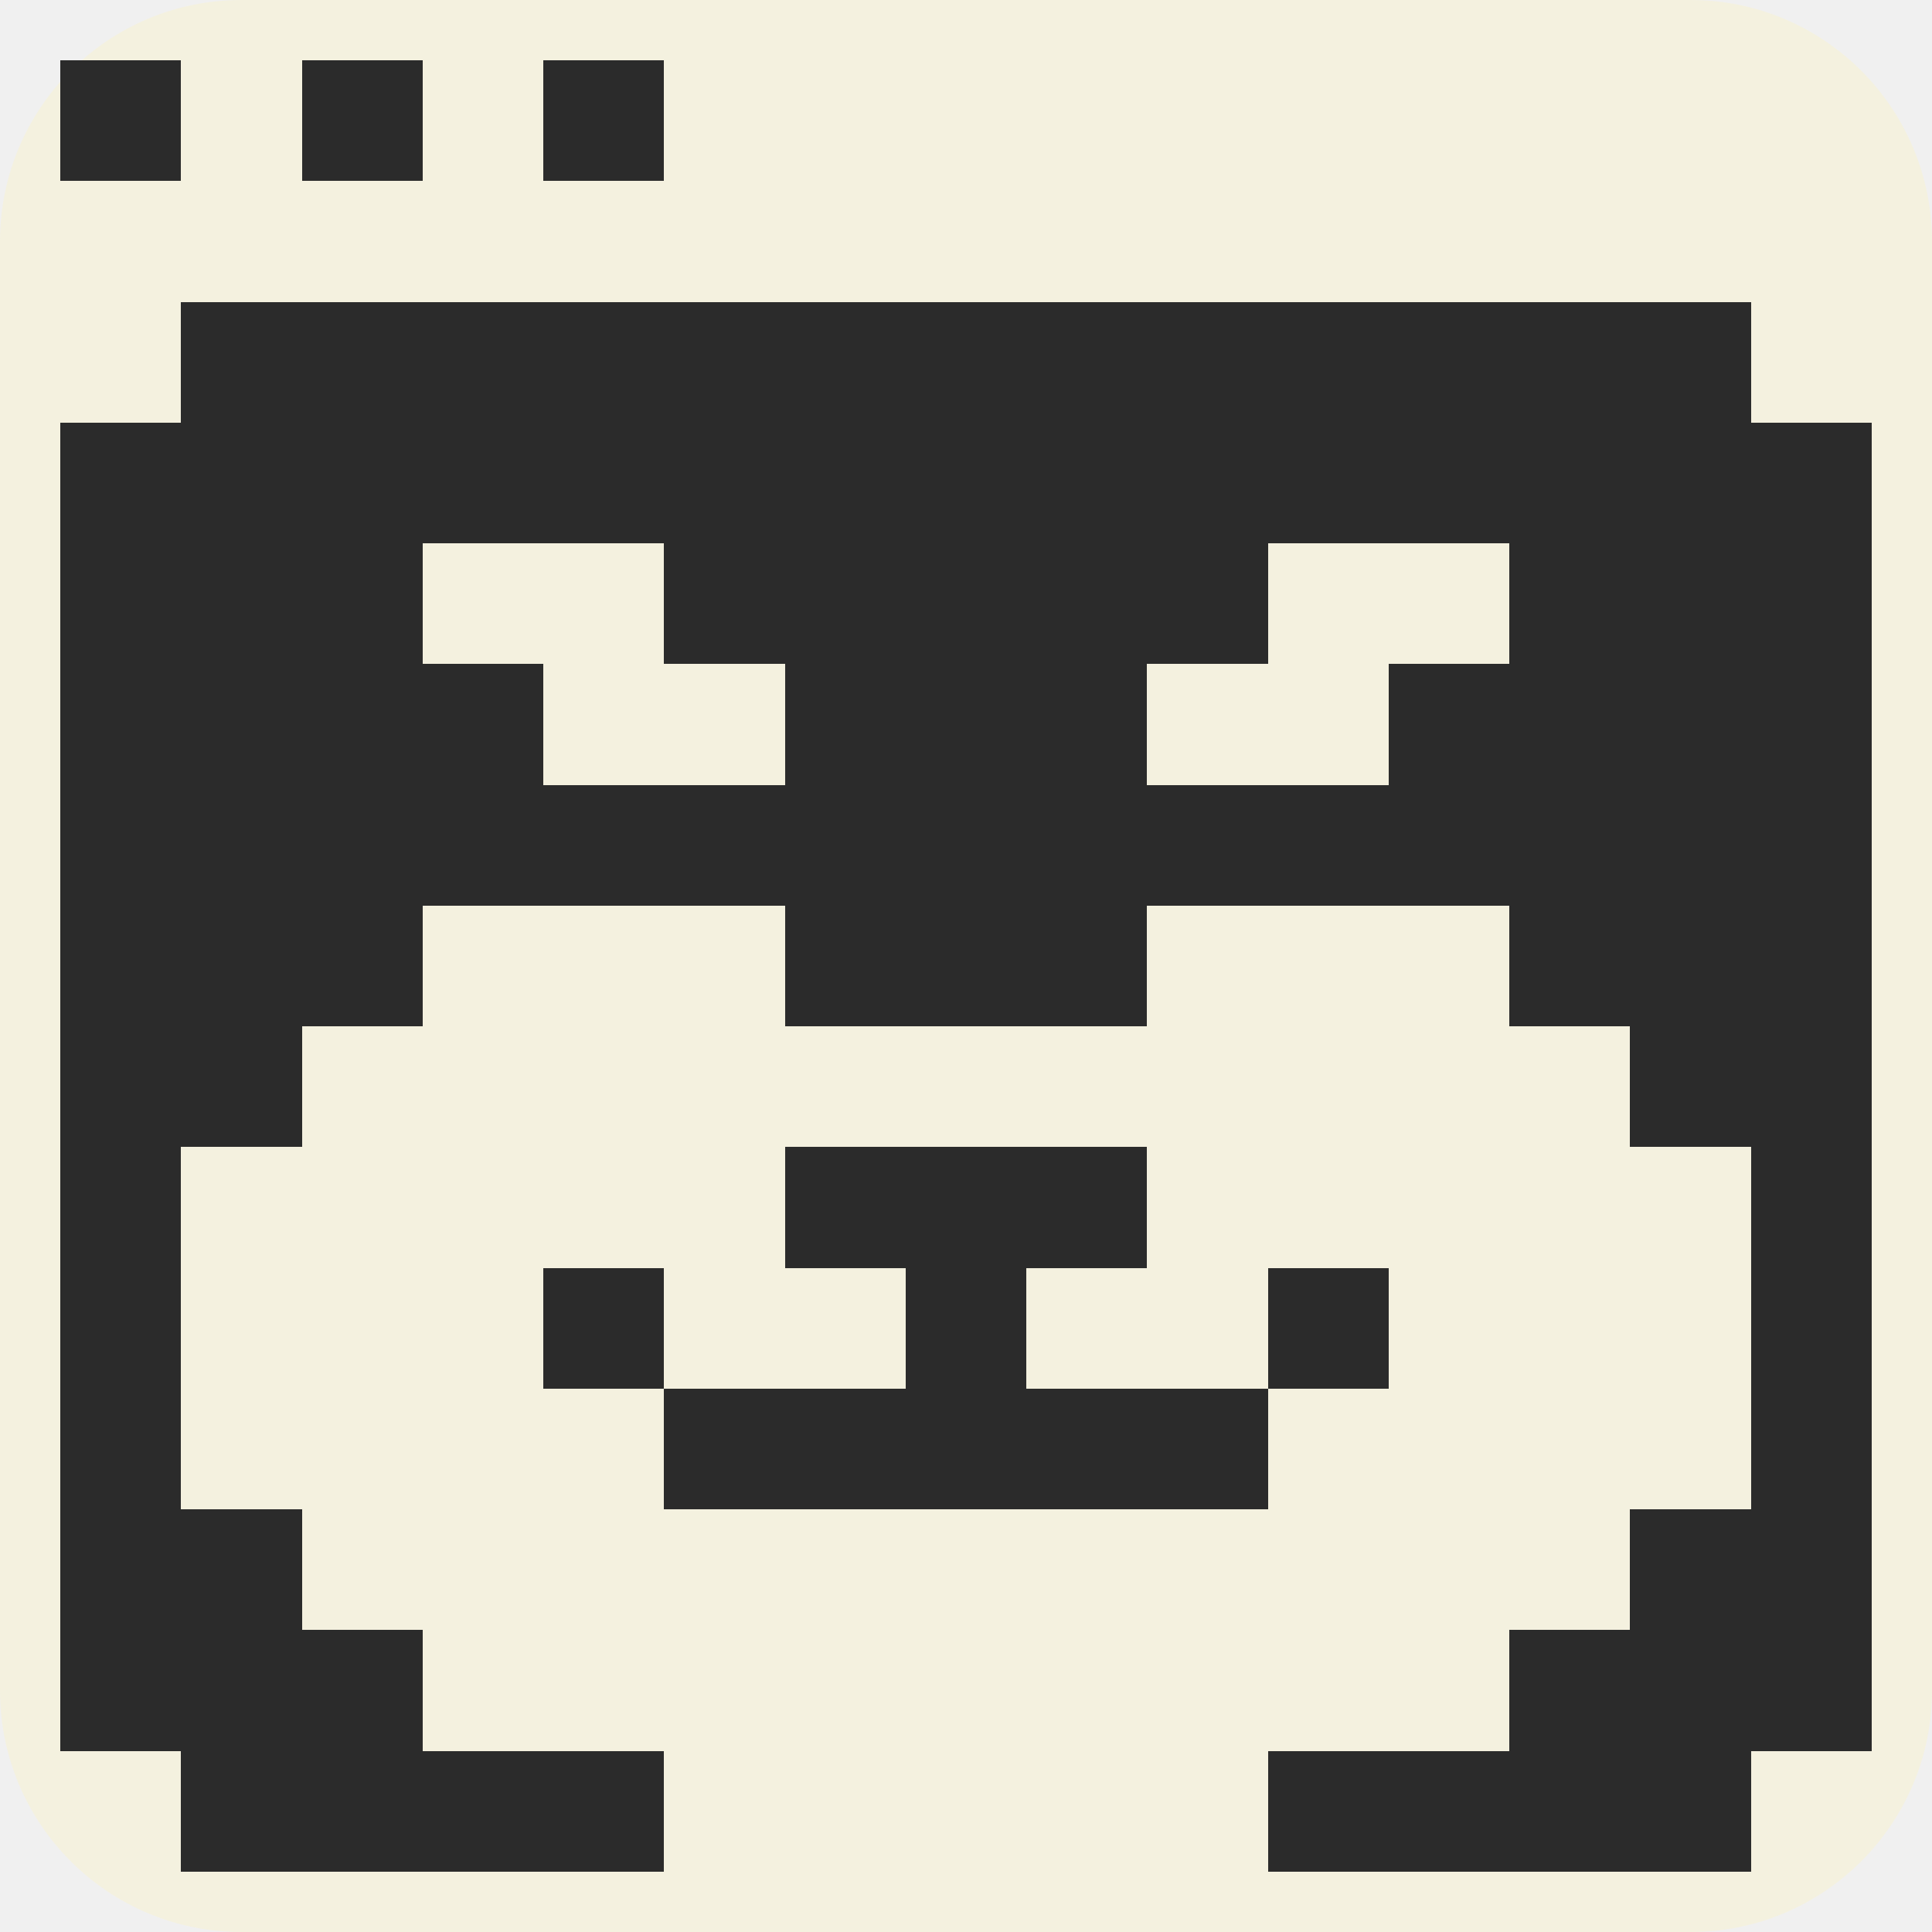
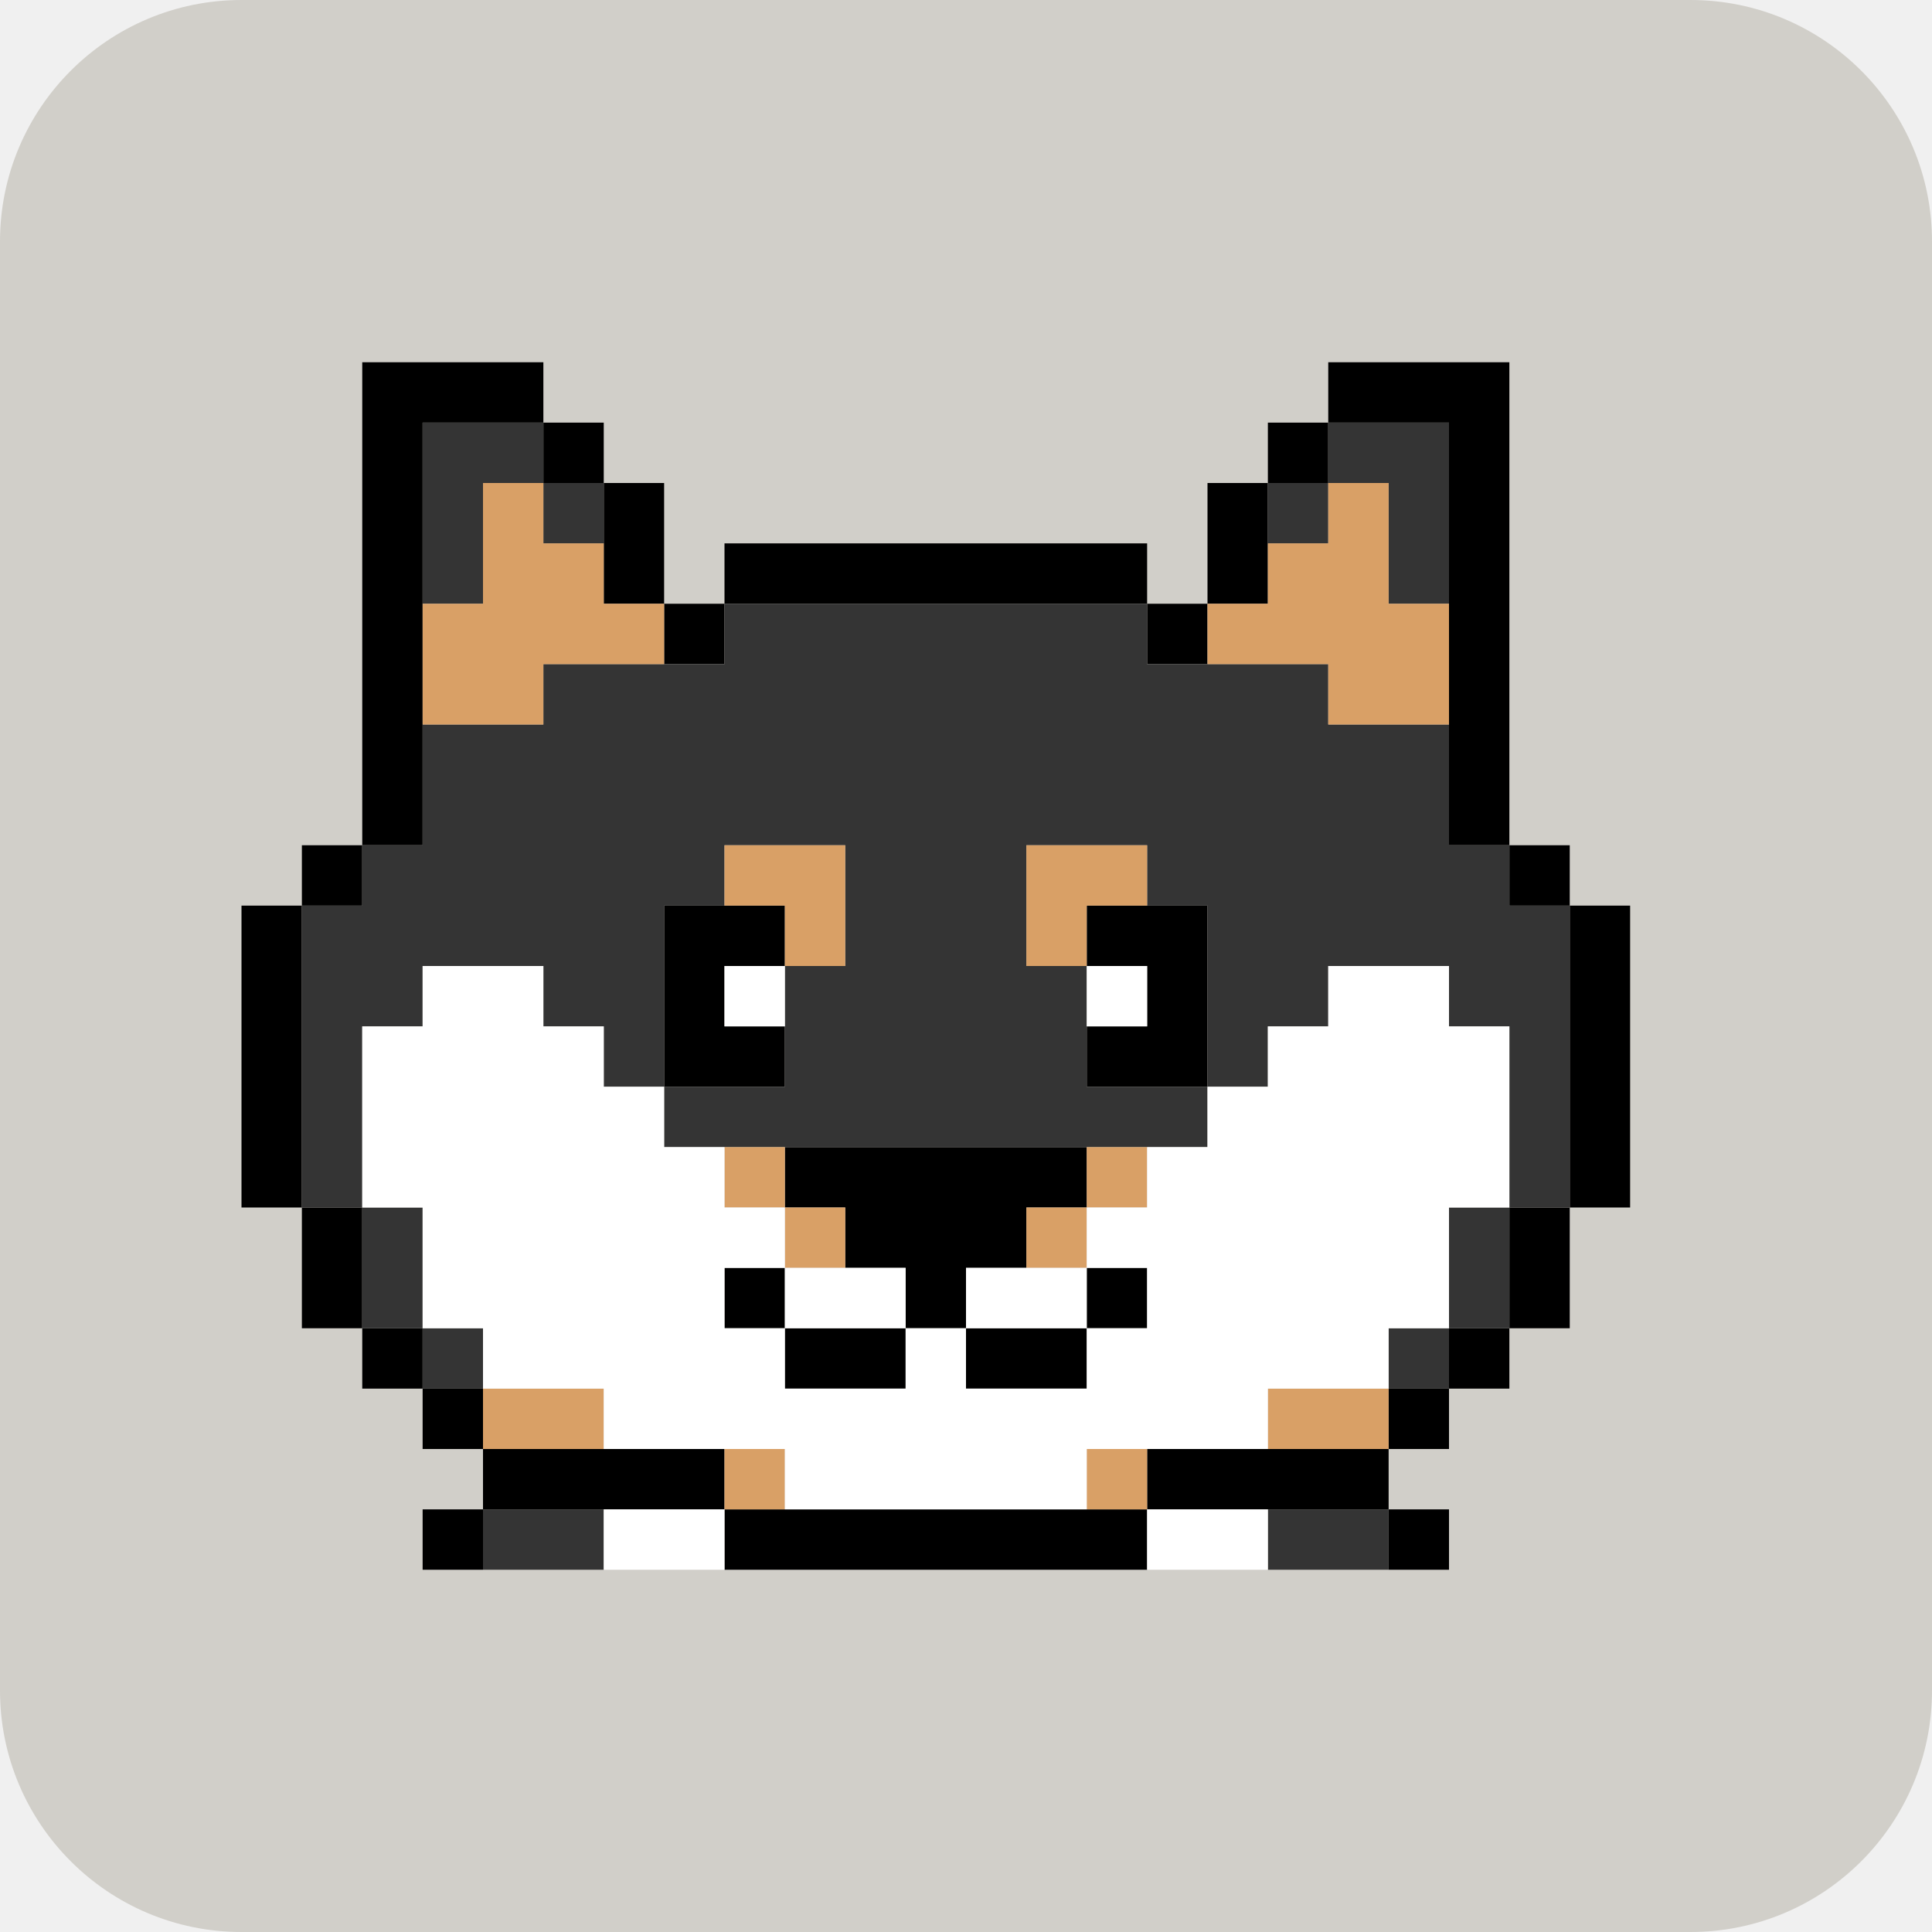
- <svg xmlns="http://www.w3.org/2000/svg" viewBox="0 0 16 16">
-   <rect width="16" height="16" rx="2" fill="#f4f1df" />
-   <path fill="#2b2b2b" shape-rendering="crispEdges" d="M0.5 0.5h1v1h-1zM2.5 0.5h1v1h-1zM4.5 0.5h1v1h-1zM1.5 2.5h13v1h-13zM0.5 3.5h15v1h-15zM0.5 4.5h3v1h-3zM5.5 4.5h5v1h-5zM12.5 4.5h3v1h-3zM0.5 5.5h4v1h-4zM6.5 5.5h3v1h-3zM11.5 5.5h4v1h-4zM0.5 6.5h15v1h-15zM0.5 7.5h3v1h-3zM6.5 7.5h3v1h-3zM12.5 7.5h3v1h-3zM0.5 8.5h2v1h-2zM13.5 8.5h2v1h-2zM0.5 9.5h1v1h-1zM6.5 9.5h3v1h-3zM14.5 9.5h1v1h-1zM0.5 10.5h1v1h-1zM4.5 10.5h1v1h-1zM7.5 10.5h1v1h-1zM10.5 10.5h1v1h-1zM14.5 10.5h1v1h-1zM0.5 11.5h1v1h-1zM5.5 11.5h5v1h-5zM14.5 11.5h1v1h-1zM0.5 12.5h2v1h-2zM13.5 12.5h2v1h-2zM0.5 13.5h3v1h-3zM12.5 13.5h3v1h-3zM1.5 14.5h4v1h-4zM10.5 14.5h4v1h-4z" />
+ <svg xmlns="http://www.w3.org/2000/svg" viewBox="0 0 32 32">
+   <rect width="32" height="32" rx="4" fill="#d1cfc9" />
+   <path fill="#000000" d="M6 6h3v1h-3zM22 6h3v1h-3zM6 7h1v1h-1zM9 7h1v1h-1zM21 7h1v1h-1zM24 7h1v1h-1zM6 8h1v1h-1zM10 8h1v1h-1zM20 8h1v1h-1zM24 8h1v1h-1zM6 9h1v1h-1zM10 9h1v1h-1zM12 9h7v1h-7zM20 9h1v1h-1zM24 9h1v1h-1zM6 10h1v1h-1zM11 10h1v1h-1zM19 10h1v1h-1zM24 10h1v1h-1zM6 11h1v1h-1zM24 11h1v1h-1zM6 12h1v1h-1zM24 12h1v1h-1zM6 13h1v1h-1zM24 13h1v1h-1zM5 14h1v1h-1zM25 14h1v1h-1zM4 15h1v1h-1zM11 15h2v1h-2zM18 15h2v1h-2zM26 15h1v1h-1zM4 16h1v1h-1zM11 16h1v1h-1zM19 16h1v1h-1zM26 16h1v1h-1zM4 17h1v1h-1zM11 17h2v1h-2zM18 17h2v1h-2zM26 17h1v1h-1zM4 18h1v1h-1zM26 18h1v1h-1zM4 19h1v1h-1zM13 19h5v1h-5zM26 19h1v1h-1zM5 20h1v1h-1zM14 20h3v1h-3zM25 20h1v1h-1zM5 21h1v1h-1zM12 21h1v1h-1zM15 21h1v1h-1zM18 21h1v1h-1zM25 21h1v1h-1zM6 22h1v1h-1zM13 22h2v1h-2zM16 22h2v1h-2zM24 22h1v1h-1zM7 23h1v1h-1zM23 23h1v1h-1zM8 24h4v1h-4zM19 24h4v1h-4zM7 25h1v1h-1zM12 25h7v1h-7zM23 25h1v1h-1z" />
+   <path fill="#343434" d="M7 7h2v1h-2zM22 7h2v1h-2zM7 8h1v1h-1zM9 8h1v1h-1zM21 8h1v1h-1zM23 8h1v1h-1zM7 9h1v1h-1zM23 9h1v1h-1zM12 10h7v1h-7zM9 11h13v1h-13zM7 12h17v1h-17zM7 13h17v1h-17zM6 14h6v1h-6zM14 14h3v1h-3zM19 14h6v1h-6zM5 15h6v1h-6zM14 15h3v1h-3zM20 15h6v1h-6zM5 16h2v1h-2zM9 16h2v1h-2zM13 16h5v1h-5zM20 16h2v1h-2zM24 16h2v1h-2zM5 17h1v1h-1zM10 17h1v1h-1zM13 17h5v1h-5zM20 17h1v1h-1zM25 17h1v1h-1zM5 18h1v1h-1zM11 18h9v1h-9zM25 18h1v1h-1zM5 19h1v1h-1zM25 19h1v1h-1zM6 20h1v1h-1zM24 20h1v1h-1zM6 21h1v1h-1zM24 21h1v1h-1zM7 22h1v1h-1zM23 22h1v1h-1zM8 25h2v1h-2zM21 25h2v1h-2z" />
+   <path fill="#d9a066" d="M8 8h1v1h-1zM22 8h1v1h-1zM8 9h2v1h-2zM21 9h2v1h-2zM7 10h4v1h-4zM20 10h4v1h-4zM7 11h2v1h-2zM22 11h2v1h-2zM12 14h2v1h-2zM17 14h2v1h-2zM13 15h1v1h-1zM17 15h1v1h-1zM12 19h1v1h-1zM18 19h1v1h-1zM13 20h1v1h-1zM17 20h1v1h-1zM8 23h2v1h-2zM21 23h2v1h-2zM12 24h1v1h-1zM18 24h1v1h-1z" />
+   <path fill="#ffffff" d="M7 16h2v1h-2zM12 16h1v1h-1zM18 16h1v1h-1zM22 16h2v1h-2zM6 17h4v1h-4zM21 17h4v1h-4zM6 18h5v1h-5zM20 18h5v1h-5zM6 19h6v1h-6zM19 19h6v1h-6zM7 20h6v1h-6zM18 20h6v1h-6zM7 21h5v1h-5zM13 21h2v1h-2zM16 21h2v1h-2zM19 21h5v1h-5zM8 22h5v1h-5zM15 22h1v1h-1zM18 22h5v1h-5zM10 23h11v1h-11zM13 24h5v1h-5zM10 25h2v1h-2zM19 25h2v1h-2z" />
</svg>
